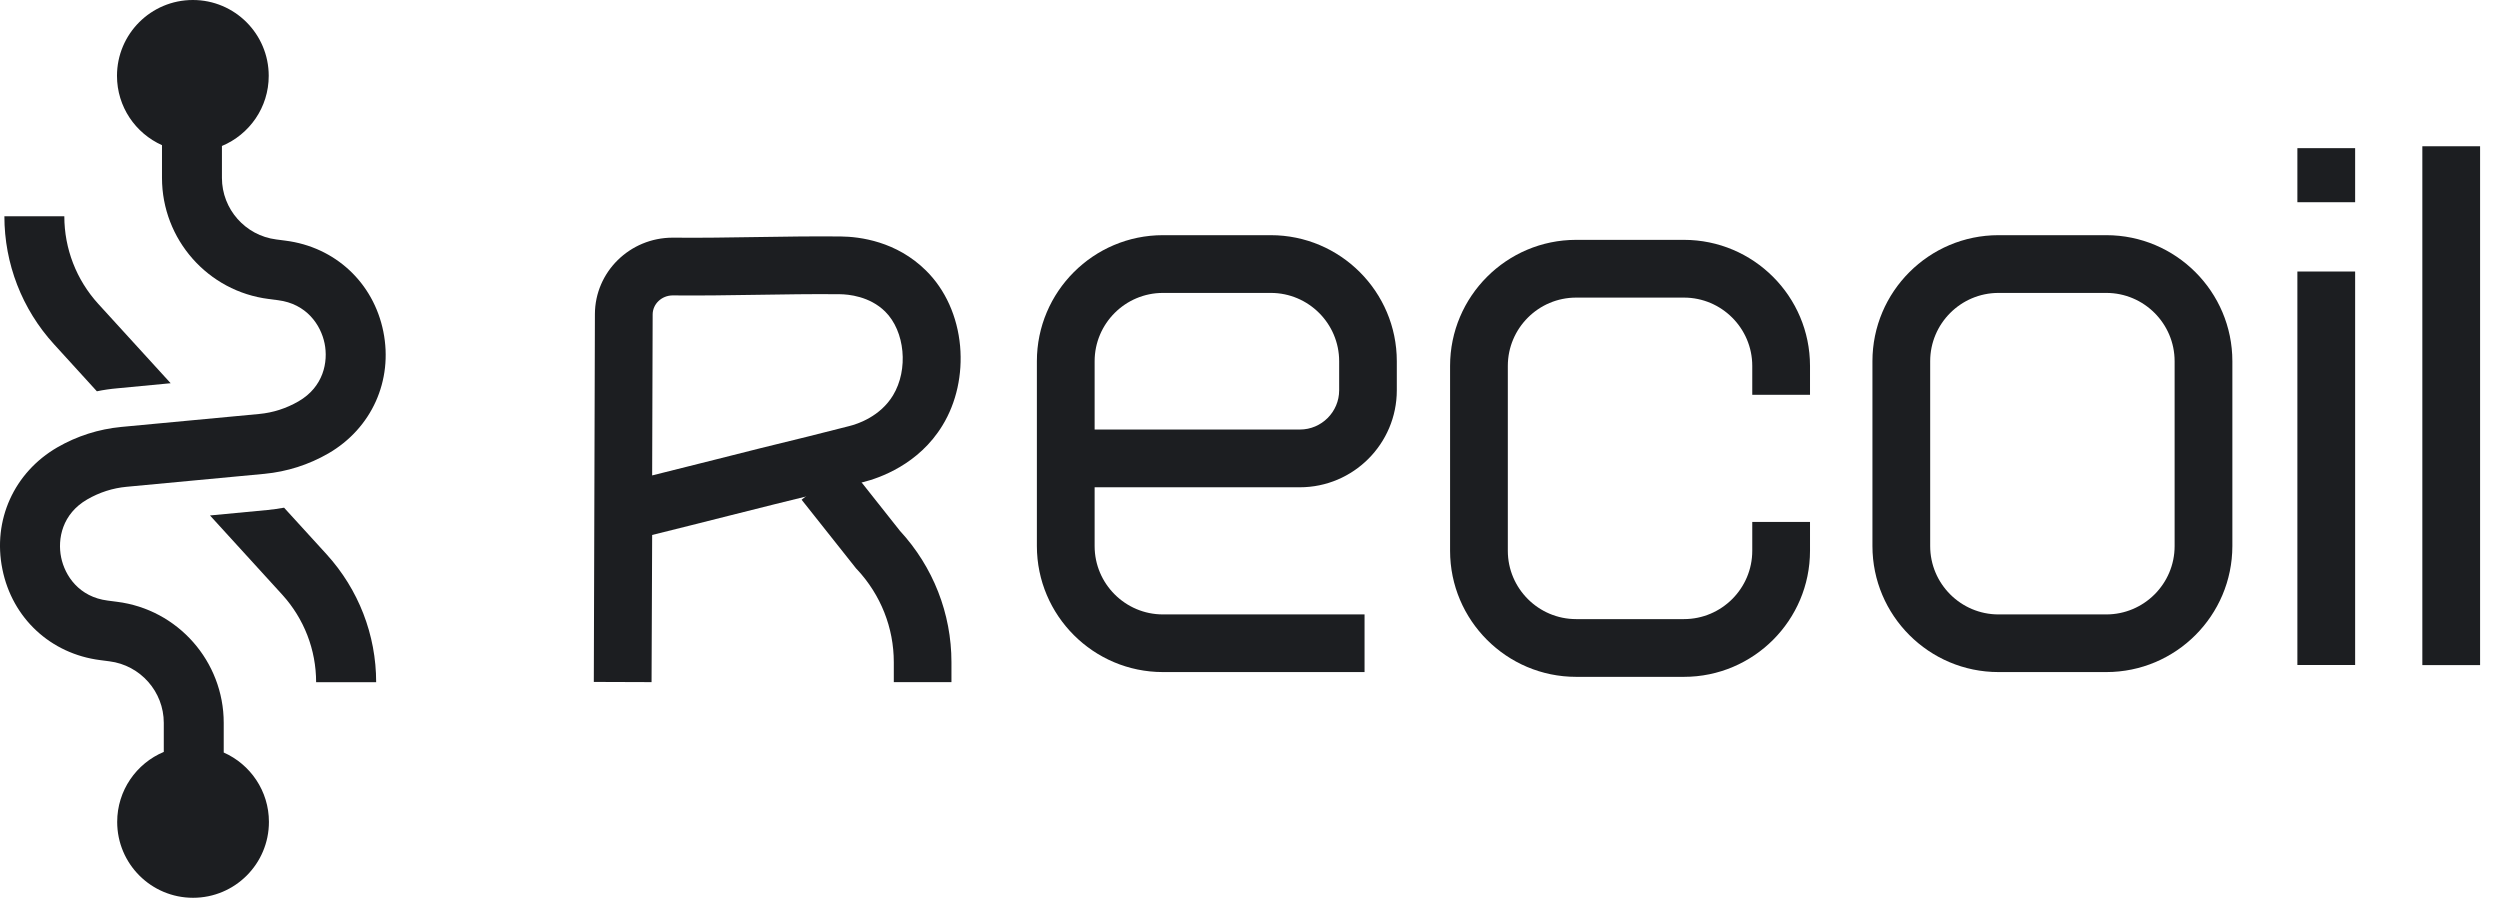
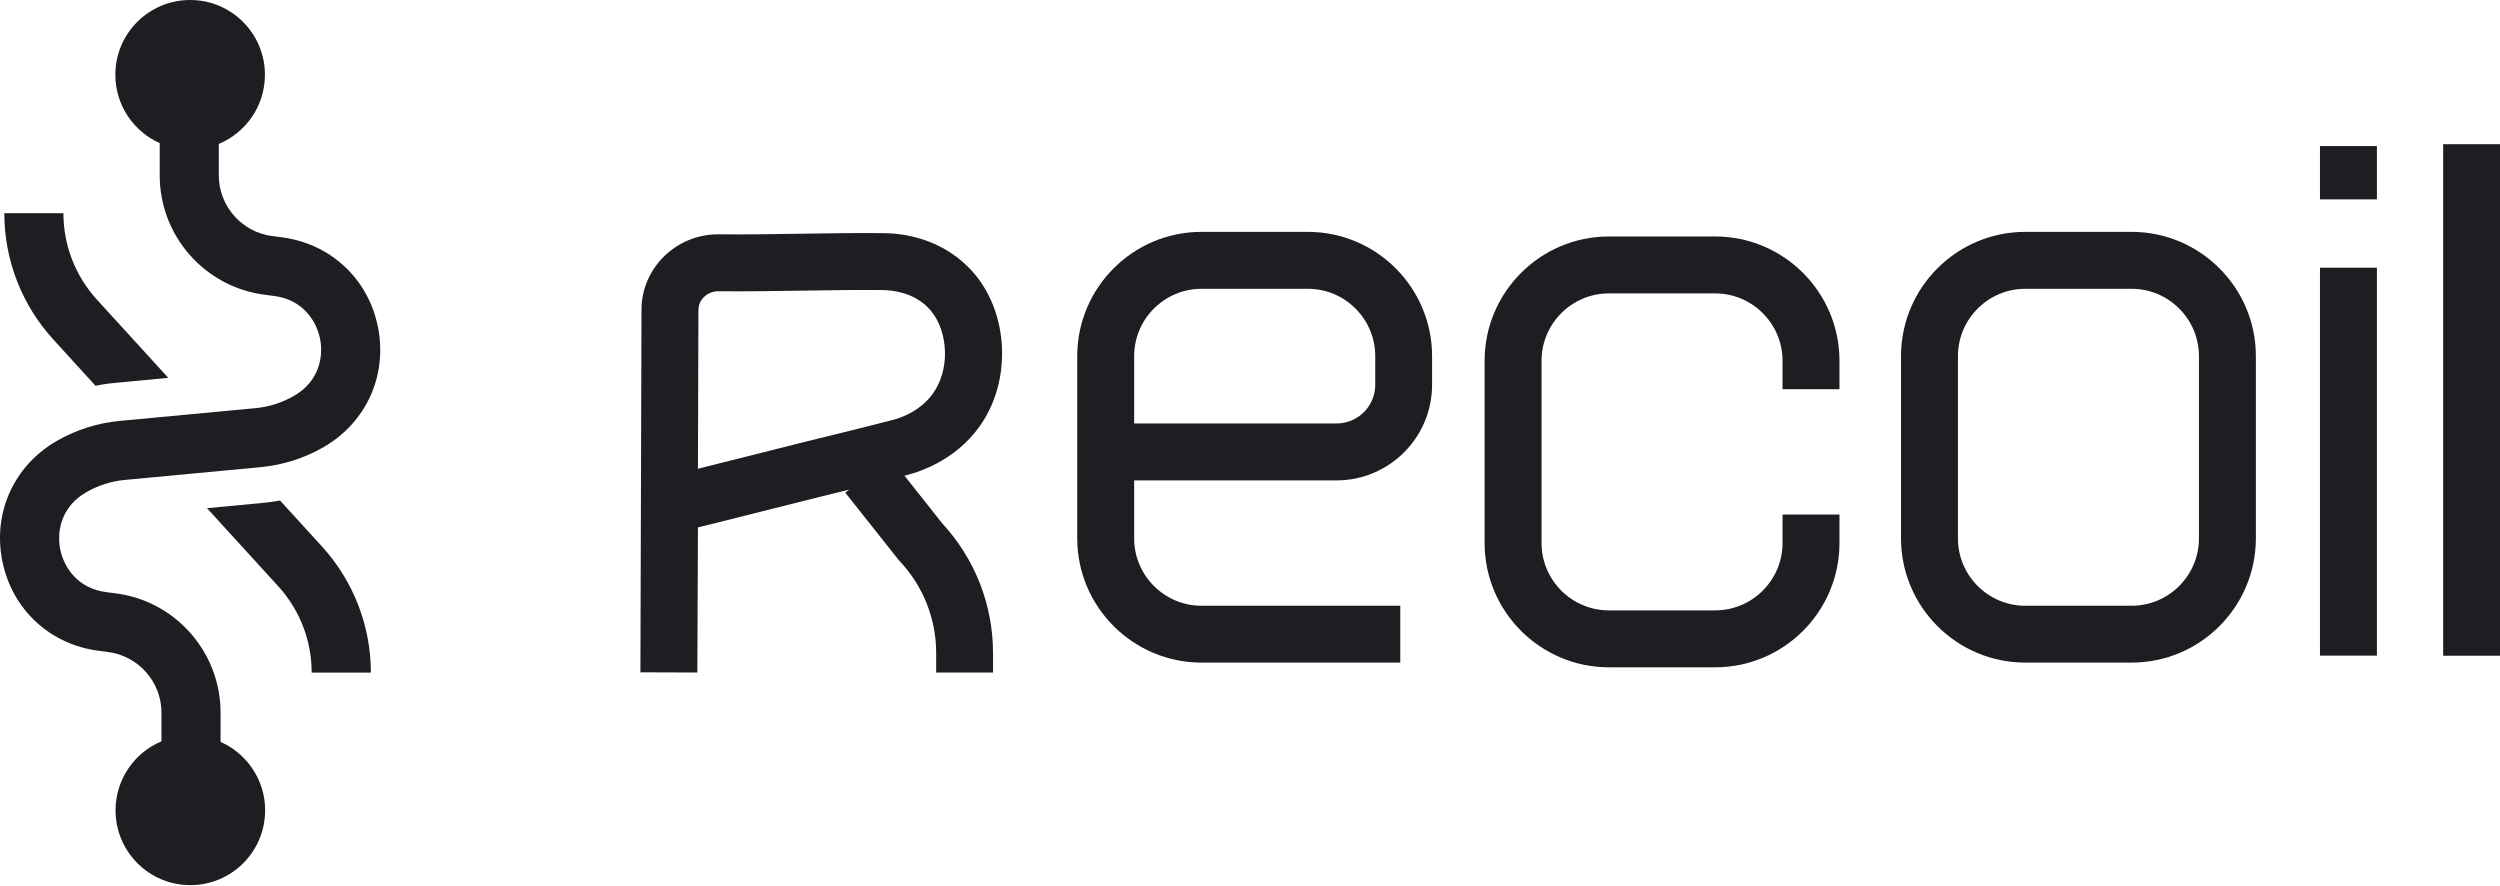
- <svg xmlns="http://www.w3.org/2000/svg" version="1.1" id="Calque_1" x="0px" y="0px" viewBox="0 0 2510.9 901.7" style="enable-background:new 0 0 2510.9 901.7;" xml:space="preserve">
+ <svg xmlns="http://www.w3.org/2000/svg" version="1.1" id="Calque_1" x="0px" y="0px" viewBox="0 0 2546.8 901.7" style="enable-background:new 0 0 2546.8 901.7;" xml:space="preserve">
  <style type="text/css">
	.st0{fill:#1C1E21;}
</style>
  <path class="st0" d="M97.3,393c6.7-1.4,13.6-2.4,20.5-3l0,0l0,0l53.6-5.1l-72.8-79.8c-21.9-24.1-34-55.3-34-87.9H4.4  c0,47.6,17.7,93.3,49.8,128.5L97.3,393z" />
  <path class="st0" d="M285.3,509.9c-5.4,1-10.9,1.7-16.4,2.3l0,0l0,0l-58,5.5l72.6,79.6c21.9,24.1,34,55.3,34,87.9h60.3  c0-47.6-17.7-93.2-49.8-128.5L285.3,509.9z" />
-   <g>
-     <path class="st0" d="M385,333c-9.9-49.2-48.5-85-98.3-91.3l-9.2-1.2c-31.1-3.9-54.6-30.5-54.6-61.8v-32.1   c27.6-11.5,47-38.7,47-70.4c0-42.1-34.1-76.2-76.2-76.2s-76.2,34.1-76.2,76.2c0,31,18.6,57.7,45.2,69.6v32.9   c0,61.7,46.1,114,107.3,121.6l9.2,1.2c28.7,3.6,43,24.8,46.8,43.4c3.8,18.6-1.1,43.7-26.2,58.2c-12.3,7.1-25.6,11.4-39.7,12.7   l-138.3,13c-22.8,2.2-44.4,9.1-64.2,20.5C14.1,474.5-7.6,522.5,2.4,571.7c9.9,49.2,48.5,85,98.3,91.3l9.2,1.2   c31.1,3.9,54.6,30.5,54.6,61.8v29.2c-27.5,11.5-46.8,38.7-46.8,70.3c0,42.1,34.1,76.2,76.2,76.2s76.2-34.1,76.2-76.2   c0-31.1-18.7-57.9-45.4-69.7v-29.8c0-61.7-46.1-114-107.3-121.6l-9.2-1.2c-28.7-3.6-43-24.8-46.8-43.4   c-3.8-18.6,1.1-43.7,26.2-58.2c12.3-7.1,25.6-11.4,39.7-12.7l138.3-13c22.8-2.2,44.4-9.1,64.2-20.5   C373.3,430.2,394.9,382.2,385,333z" />
-   </g>
-   <path class="st0" d="M1370.6,675H1168c-69.8,0-126.6-56.8-126.6-126.6V362.8c0-69.8,56.8-126.6,126.6-126.6h108.3  c69.8,0,126.6,56.8,126.6,126.6v29.2c0,53.7-43.7,97.4-97.4,97.4h-206.1v59.1c0,37.8,30.8,68.6,68.6,68.6h202.5V675z M1099.5,431.4  h206.1c21.7,0,39.4-17.7,39.4-39.4v-29.2c0-37.8-30.8-68.6-68.6-68.6H1168c-37.8,0-68.6,30.8-68.6,68.6V431.4z" />
-   <rect x="2307.4" y="272.7" class="st0" width="58" height="395.2" />
-   <path class="st0" d="M2115.5,675h-108.3c-69.8,0-126.6-56.8-126.6-126.6V362.8c0-69.8,56.8-126.6,126.6-126.6h108.3  c69.8,0,126.6,56.8,126.6,126.6v185.7C2242,618.3,2185.3,675,2115.5,675z M2007.2,294.2c-37.8,0-68.6,30.8-68.6,68.6v185.7  c0,37.8,30.8,68.6,68.6,68.6h108.3c37.8,0,68.6-30.8,68.6-68.6V362.8c0-37.8-30.8-68.6-68.6-68.6H2007.2z" />
-   <path class="st0" d="M1909.6,460.3" />
-   <rect x="2432.9" y="146.9" class="st0" width="58" height="521.1" />
-   <g>
-     <rect x="2307.4" y="148.8" class="st0" width="58" height="54.3" />
-   </g>
-   <path class="st0" d="M1691.3,679.8H1583c-69.8,0-126.6-56.8-126.6-126.6V367.5c0-69.8,56.8-126.6,126.6-126.6h108.3  c69.8,0,126.6,56.8,126.6,126.6v29h-58v-29c0-37.8-30.8-68.6-68.6-68.6H1583c-37.8,0-68.6,30.8-68.6,68.6v185.7  c0,37.8,30.8,68.6,68.6,68.6h108.3c37.8,0,68.6-30.8,68.6-68.6v-29h58v29C1817.9,623,1761.1,679.8,1691.3,679.8z" />
-   <path class="st0" d="M1485.4,465.1" />
-   <path class="st0" d="M955.7,685.1h-58v-20c0-34.6-13.1-67.7-37-93.3l-0.8-0.8l-54.8-69.1l45.5-36l53.3,67.3  c33.4,36.2,51.7,83.1,51.7,131.9V685.1z" />
-   <path class="st0" d="M654.4,685.1l-58-0.2l1.1-369.4c0.1-42.4,35.1-76.8,78.1-76.8l0.3,0c28.7,0.3,56.5-0.2,83.5-0.6  c27.3-0.4,55.5-0.9,85-0.6c19.3,0.2,56,4.9,85.6,34.2c19.5,19.2,31.6,46.2,34.3,76c2.5,28.4-3.7,56.6-17.6,79.4  c-23.9,39.5-63.7,53.1-79.7,57.1l-41.4,10.5c-32.1,7.8-63.4,15.7-93.6,23.3c-25,6.3-50.6,12.8-77,19.3L654.4,685.1z M675.5,296.7  c-11,0.1-19.9,8.6-20,19L655,477.5c21.3-5.3,42.2-10.6,62.6-15.7c30.3-7.7,61.7-15.6,94-23.4l41.1-10.4c9-2.2,31.4-9.8,44.2-30.9  c15.7-25.9,12.1-64.4-7.9-84.2c-15.6-15.4-36.9-17.3-45.4-17.4c-28.6-0.3-56.5,0.2-83.4,0.6C733,296.5,704.8,297,675.5,296.7z" />
+   <path class="st0" d="M385,333c-9.9-49.2-48.5-85-98.3-91.3l-9.2-1.2c-31.1-3.9-54.6-30.5-54.6-61.8v-32.1c27.6-11.5,47-38.7,47-70.4  c0-42.1-34.1-76.2-76.2-76.2s-76.2,34.1-76.2,76.2c0,31,18.6,57.7,45.2,69.6v32.9c0,61.7,46.1,114,107.3,121.6l9.2,1.2  c28.7,3.6,43,24.8,46.8,43.4c3.8,18.6-1.1,43.7-26.2,58.2c-12.3,7.1-25.6,11.4-39.7,12.7l-138.3,13c-22.8,2.2-44.4,9.1-64.2,20.5  C14.1,474.5-7.6,522.5,2.4,571.7c9.9,49.2,48.5,85,98.3,91.3l9.2,1.2c31.1,3.9,54.6,30.5,54.6,61.8v29.2  c-27.5,11.5-46.8,38.7-46.8,70.3c0,42.1,34.1,76.2,76.2,76.2s76.2-34.1,76.2-76.2c0-31.1-18.7-57.9-45.4-69.7v-29.8  c0-61.7-46.1-114-107.3-121.6l-9.2-1.2c-28.7-3.6-43-24.8-46.8-43.4c-3.8-18.6,1.1-43.7,26.2-58.2c12.3-7.1,25.6-11.4,39.7-12.7  l138.3-13c22.8-2.2,44.4-9.1,64.2-20.5C373.3,430.2,394.9,382.2,385,333z" />
+   <path class="st0" d="M1426.6,675H1224c-69.8,0-126.6-56.8-126.6-126.6V362.8c0-69.8,56.8-126.6,126.6-126.6h108.3  c69.8,0,126.6,56.8,126.6,126.6v29.2c0,53.7-43.7,97.4-97.4,97.4h-206.1v59.1c0,37.8,30.8,68.6,68.6,68.6h202.5V675z M1155.5,431.4  h206.1c21.7,0,39.4-17.7,39.4-39.4v-29.2c0-37.8-30.8-68.6-68.6-68.6H1224c-37.8,0-68.6,30.8-68.6,68.6V431.4z" />
+   <rect x="2363.4" y="272.7" class="st0" width="58" height="395.2" />
+   <path class="st0" d="M2171.5,675h-108.3c-69.8,0-126.6-56.8-126.6-126.6V362.8c0-69.8,56.8-126.6,126.6-126.6h108.3  c69.8,0,126.6,56.8,126.6,126.6v185.7C2298,618.3,2241.3,675,2171.5,675z M2063.2,294.2c-37.8,0-68.6,30.8-68.6,68.6v185.7  c0,37.8,30.8,68.6,68.6,68.6h108.3c37.8,0,68.6-30.8,68.6-68.6V362.8c0-37.8-30.8-68.6-68.6-68.6H2063.2z" />
+   <path class="st0" d="M1965.6,460.3" />
+   <rect x="2488.9" y="146.9" class="st0" width="58" height="521.1" />
+   <rect x="2363.4" y="148.8" class="st0" width="58" height="54.3" />
+   <path class="st0" d="M1747.3,679.8H1639c-69.8,0-126.6-56.8-126.6-126.6V367.5c0-69.8,56.8-126.6,126.6-126.6h108.3  c69.8,0,126.6,56.8,126.6,126.6v29h-58v-29c0-37.8-30.8-68.6-68.6-68.6H1639c-37.8,0-68.6,30.8-68.6,68.6v185.7  c0,37.8,30.8,68.6,68.6,68.6h108.3c37.8,0,68.6-30.8,68.6-68.6v-29h58v29C1873.9,623,1817.1,679.8,1747.3,679.8z" />
+   <path class="st0" d="M1541.4,465.1" />
+   <path class="st0" d="M1011.7,685.1h-58v-20c0-34.6-13.1-67.7-37-93.3l-0.8-0.8l-54.8-69.1l45.5-36l53.3,67.3  c33.4,36.2,51.7,83.1,51.7,131.9V685.1z" />
+   <path class="st0" d="M710.4,685.1l-58-0.2l1.1-369.4c0.1-42.4,35.1-76.8,78.1-76.8l0.3,0c28.7,0.3,56.5-0.2,83.5-0.6  c27.3-0.4,55.5-0.9,85-0.6c19.3,0.2,56,4.9,85.6,34.2c19.5,19.2,31.6,46.2,34.3,76c2.5,28.4-3.7,56.6-17.6,79.4  c-23.9,39.5-63.7,53.1-79.7,57.1l-41.4,10.5c-32.1,7.8-63.4,15.7-93.6,23.3c-25,6.3-50.6,12.8-77,19.3L710.4,685.1z M731.5,296.7  c-11,0.1-19.9,8.6-20,19L711,477.5c21.3-5.3,42.2-10.6,62.6-15.7c30.3-7.7,61.7-15.6,94-23.4l41.1-10.4c9-2.2,31.4-9.8,44.2-30.9  c15.7-25.9,12.1-64.4-7.9-84.2c-15.6-15.4-36.9-17.3-45.4-17.4c-28.6-0.3-56.5,0.2-83.4,0.6C789,296.5,760.8,297,731.5,296.7z" />
</svg>
